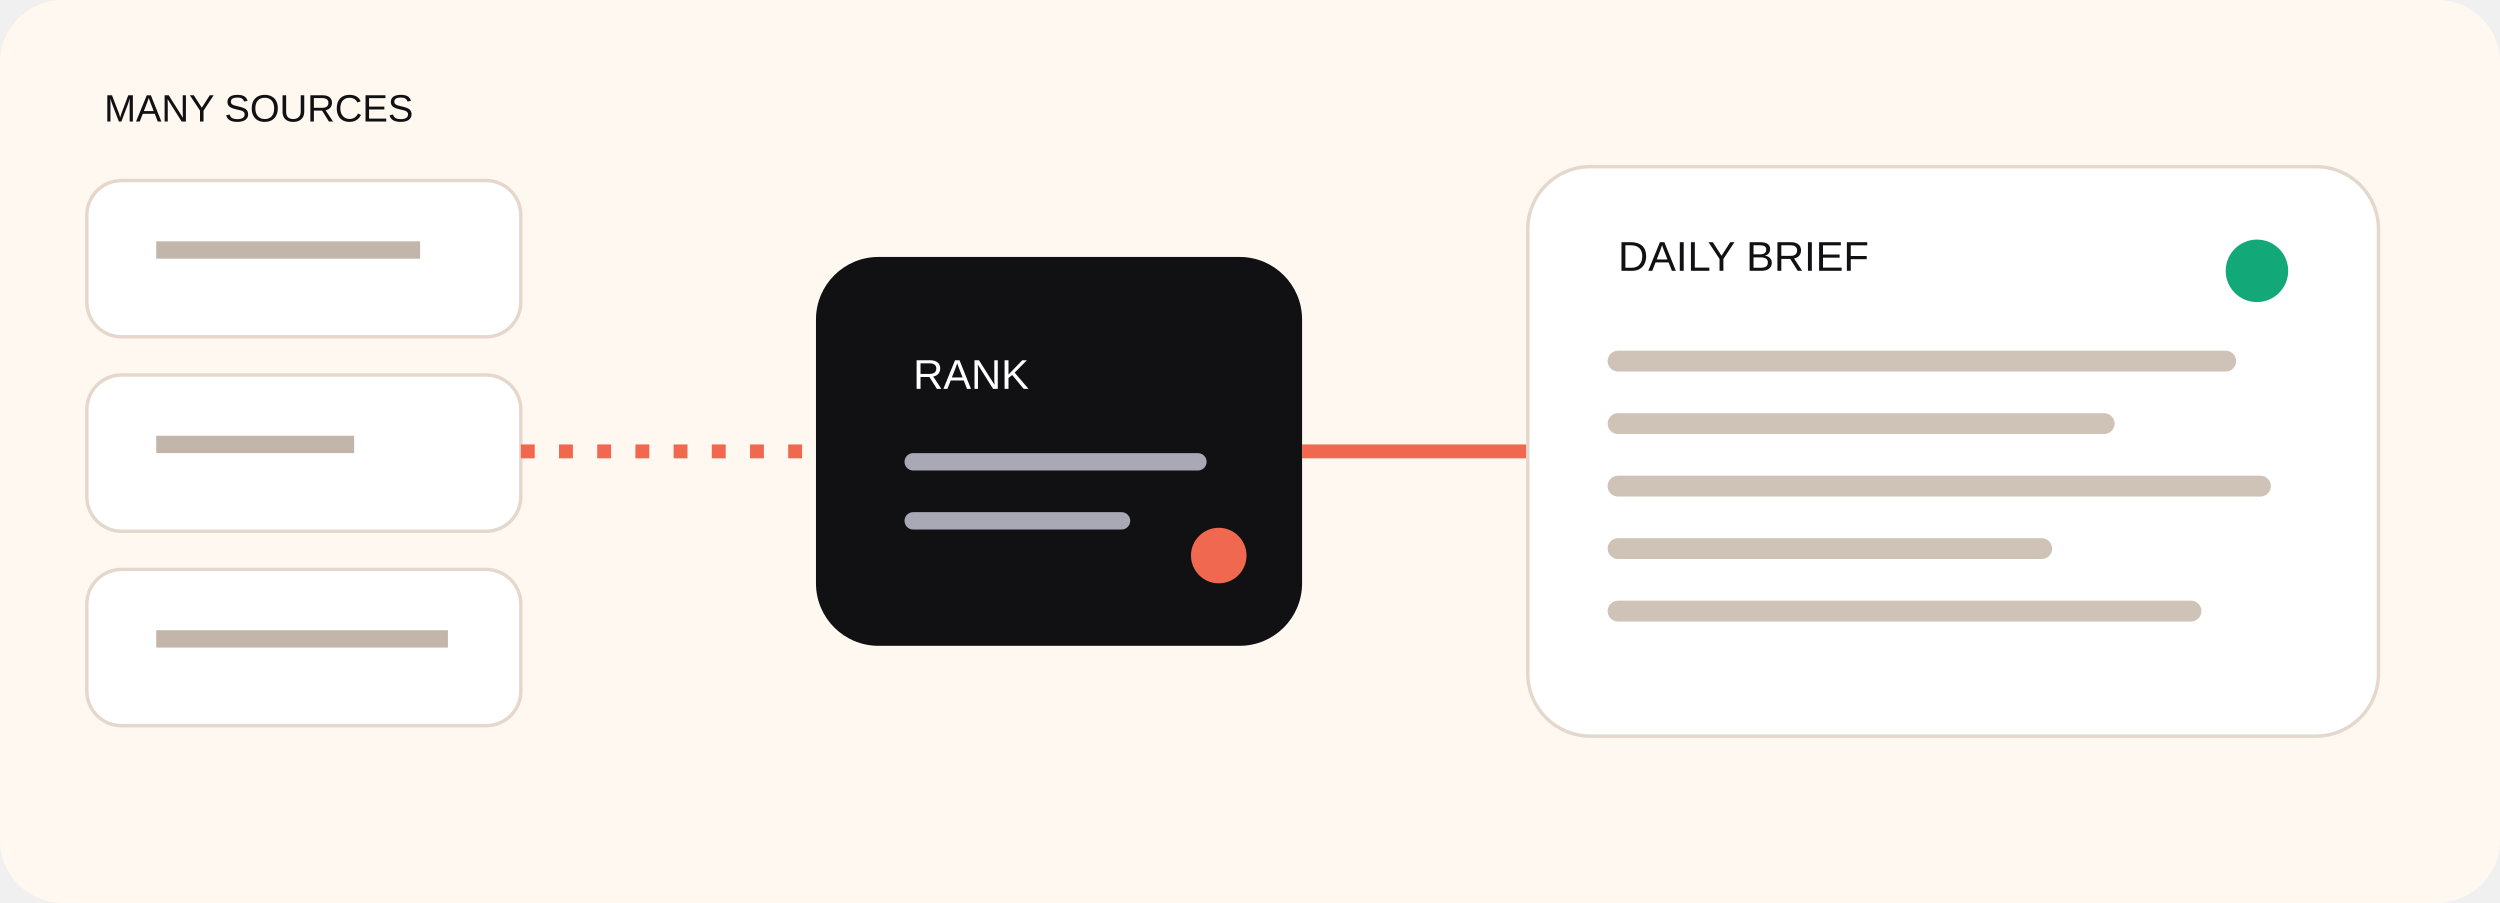
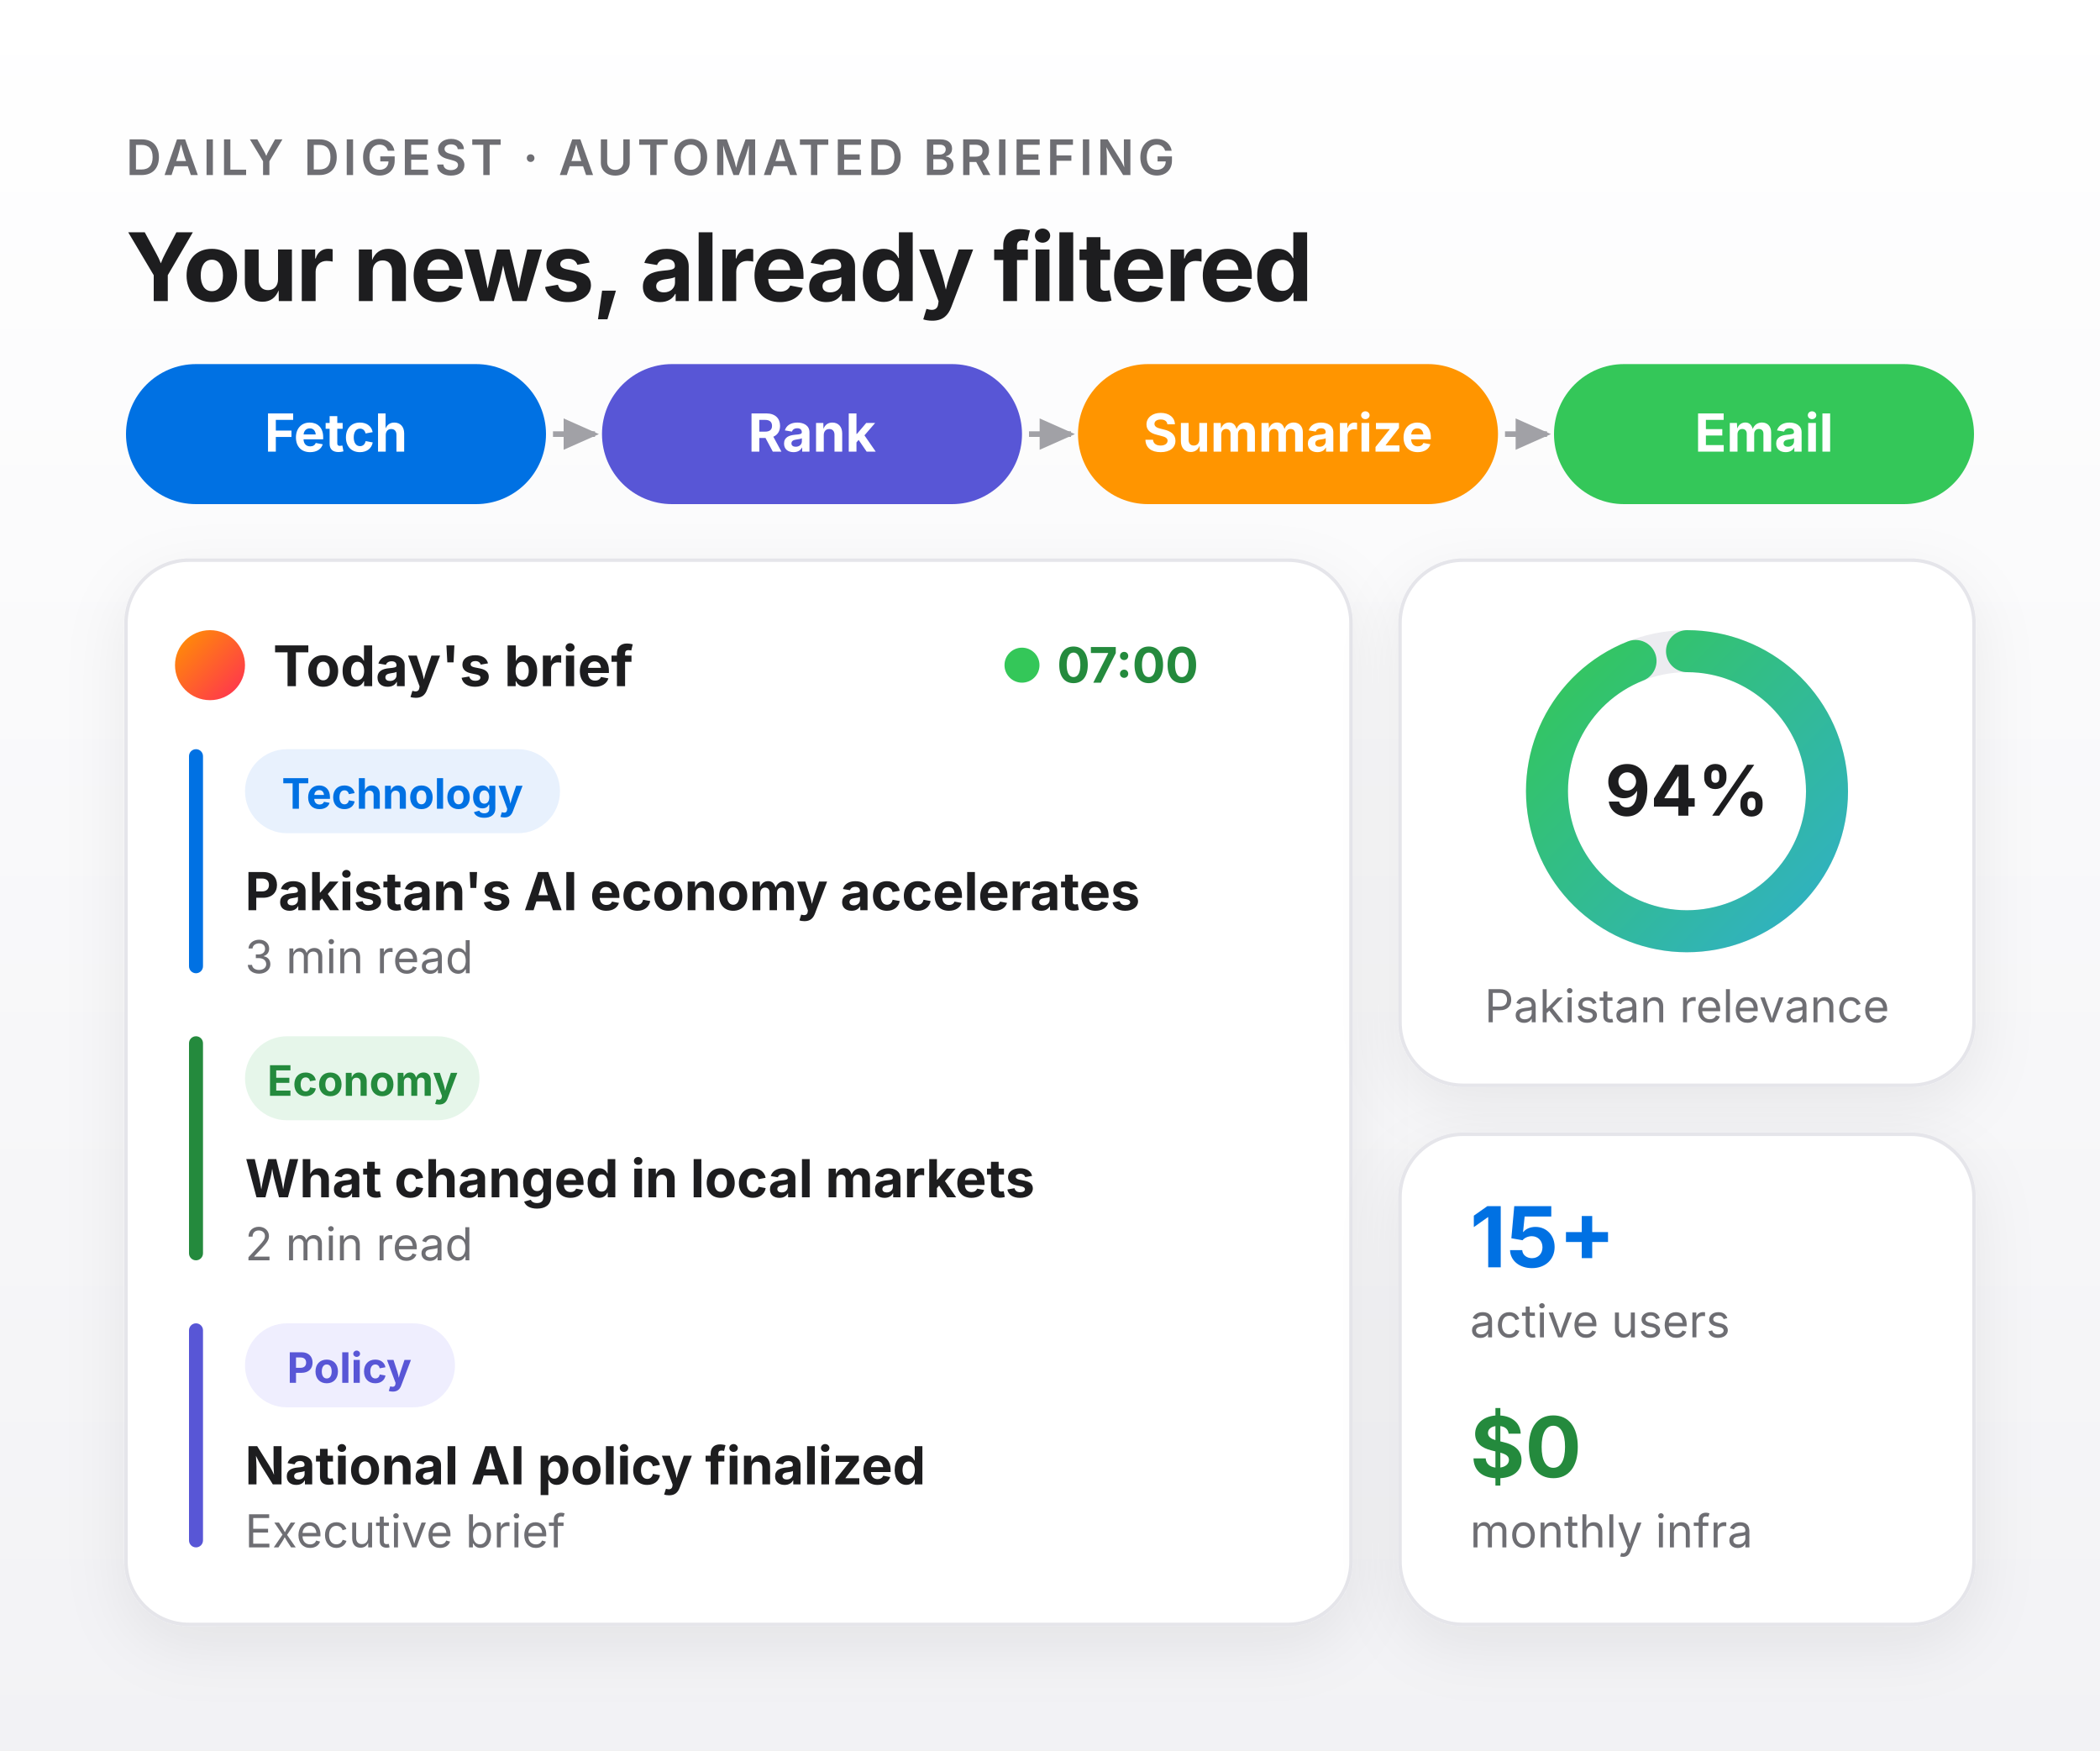
- <svg xmlns="http://www.w3.org/2000/svg" viewBox="0 0 720 260" role="img" aria-labelledby="title desc">
-   <rect width="720" height="260" rx="18" fill="#fff8f1" />
-   <g fill="#fff" stroke="#e4d8cc">
-     <rect x="25" y="52" width="125" height="45" rx="10" />
-     <rect x="25" y="108" width="125" height="45" rx="10" />
-     <rect x="25" y="164" width="125" height="45" rx="10" />
-   </g>
-   <g stroke="#c2b5aa" stroke-width="5">
-     <path d="M45 72h76M45 128h57M45 184h84" />
-   </g>
-   <text x="30" y="35" font-family="Arial,sans-serif" font-size="11" fill="#111113">MANY SOURCES</text>
-   <path d="M150 130h85" stroke="#ef684f" stroke-width="4" stroke-dasharray="4 7" />
-   <rect x="235" y="74" width="140" height="112" rx="18" fill="#111113" />
-   <text x="263" y="112" fill="#fff" font-family="Arial,sans-serif" font-size="12">RANK</text>
-   <path d="M263 133h82M263 150h60" stroke="#a9a9b5" stroke-width="5" stroke-linecap="round" />
-   <circle cx="351" cy="160" r="8" fill="#ef684f" />
-   <path d="M375 130h65" stroke="#ef684f" stroke-width="4" />
-   <rect x="440" y="48" width="245" height="164" rx="18" fill="#fff" stroke="#e4d8cc" />
-   <text x="466" y="78" font-family="Arial,sans-serif" font-size="12" fill="#111113">DAILY BRIEF</text>
-   <path d="M466 104h175M466 122h140M466 140h185M466 158h122M466 176h165" stroke="#cfc2b6" stroke-width="6" stroke-linecap="round" />
-   <circle cx="650" cy="78" r="9" fill="#13a878" />
+ <svg xmlns="http://www.w3.org/2000/svg" viewBox="0 0 600 500" role="img" aria-labelledby="t d">
+   <defs>
+     <linearGradient id="bg" x1="0" y1="0" x2="0" y2="1">
+       <stop offset="0" stop-color="#ffffff" />
+       <stop offset="1" stop-color="#f2f2f5" />
+     </linearGradient>
+     <linearGradient id="accent" x1="0" y1="0" x2="1" y2="0">
+       <stop offset="0" stop-color="#0071e3" />
+       <stop offset="1" stop-color="#5856d6" />
+     </linearGradient>
+     <linearGradient id="accentV" x1="0" y1="1" x2="0" y2="0">
+       <stop offset="0" stop-color="#0071e3" />
+       <stop offset="1" stop-color="#5856d6" />
+     </linearGradient>
+     <linearGradient id="sun" x1="0" y1="0" x2="1" y2="1">
+       <stop offset="0" stop-color="#ff9500" />
+       <stop offset="1" stop-color="#ff2d55" />
+     </linearGradient>
+     <linearGradient id="fresh" x1="0" y1="0" x2="1" y2="1">
+       <stop offset="0" stop-color="#34c759" />
+       <stop offset="1" stop-color="#30b0c7" />
+     </linearGradient>
+     <filter id="sh" x="-10%" y="-10%" width="120%" height="130%">
+       <feDropShadow dx="0" dy="6" stdDeviation="9" flood-color="#000" flood-opacity="0.07" />
+     </filter>
+     <marker id="arr" viewBox="0 0 10 10" refX="8" refY="5" markerWidth="7" markerHeight="7" orient="auto">
+       <path d="M0 1 L9 5 L0 9 z" fill="#a1a1a6" />
+     </marker>
+   </defs>
+   <style>
+   text { font-family: -apple-system, BlinkMacSystemFont, 'SF Pro Display', 'Segoe UI', Inter, Helvetica, Arial, sans-serif; fill: #1d1d1f; }
+   .k { font-size: 14px; font-weight: 600; letter-spacing: .08em; fill: #6e6e73; }
+   .h { font-size: 27px; font-weight: 700; letter-spacing: -.02em; }
+   .s { font-size: 15px; fill: #6e6e73; }
+   .b { font-weight: 700; }
+   .ur { font-family: 'Noto Nastaliq Urdu', 'Jameel Noori Nastaleeq', 'Segoe UI', Tahoma, serif; }
+ </style>
+   <rect width="600" height="500" fill="url(#bg)" />
+   <text x="36" y="50" class="k">DAILY DIGEST · AUTOMATED BRIEFING</text>
+   <text x="36" y="86" class="h">Your news, already filtered</text>
+   <rect x="36" y="104" width="120" height="40" rx="20" fill="#0071e3" />
+   <text x="96" y="129" font-size="15" font-weight="700" text-anchor="middle" style="fill:#ffffff">Fetch</text>
+   <line x1="158" x2="170" y1="124" y2="124" stroke="#a1a1a6" stroke-width="1.6" marker-end="url(#arr)" />
+   <rect x="172" y="104" width="120" height="40" rx="20" fill="#5856d6" />
+   <text x="232" y="129" font-size="15" font-weight="700" text-anchor="middle" style="fill:#ffffff">Rank</text>
+   <line x1="294" x2="306" y1="124" y2="124" stroke="#a1a1a6" stroke-width="1.6" marker-end="url(#arr)" />
+   <rect x="308" y="104" width="120" height="40" rx="20" fill="#ff9500" />
+   <text x="368" y="129" font-size="15" font-weight="700" text-anchor="middle" style="fill:#ffffff">Summarize</text>
+   <line x1="430" x2="442" y1="124" y2="124" stroke="#a1a1a6" stroke-width="1.6" marker-end="url(#arr)" />
+   <rect x="444" y="104" width="120" height="40" rx="20" fill="#34c759" />
+   <text x="504" y="129" font-size="15" font-weight="700" text-anchor="middle" style="fill:#ffffff">Email</text>
+   <rect x="36" y="160" width="350" height="304" rx="18" fill="#ffffff" stroke="#e5e5ea" filter="url(#sh)" />
+   <circle cx="60" cy="190" r="10" fill="url(#sun)" />
+   <text x="78" y="196" font-size="16" font-weight="700" text-anchor="start" style="fill:#1d1d1f">Today's brief</text>
+   <circle cx="292" cy="190" r="5" fill="#34c759" />
+   <text x="302" y="195" font-size="14" font-weight="700" text-anchor="start" style="fill:#248a3d">07:00</text>
+   <rect x="54" y="214" width="4" height="64" rx="2" fill="#0071e3" />
+   <rect x="70" y="214" width="90" height="24" rx="12" fill="#e8f1fd" />
+   <text x="115.0" y="231" font-size="12" font-weight="700" text-anchor="middle" style="fill:#0071e3">Technology</text>
+   <text x="70" y="260" font-size="15" font-weight="700" text-anchor="start" style="fill:#1d1d1f">Pakistan's AI economy accelerates</text>
+   <text x="70" y="278" font-size="13" font-weight="400" text-anchor="start" style="fill:#6e6e73">3 min read</text>
+   <rect x="54" y="296" width="4" height="64" rx="2" fill="#248a3d" />
+   <rect x="70" y="296" width="67" height="24" rx="12" fill="#e6f6ea" />
+   <text x="103.6" y="313" font-size="12" font-weight="700" text-anchor="middle" style="fill:#248a3d">Economy</text>
+   <text x="70" y="342" font-size="15" font-weight="700" text-anchor="start" style="fill:#1d1d1f">What changed in local markets</text>
+   <text x="70" y="360" font-size="13" font-weight="400" text-anchor="start" style="fill:#6e6e73">2 min read</text>
+   <rect x="54" y="378" width="4" height="64" rx="2" fill="#5856d6" />
+   <rect x="70" y="378" width="60" height="24" rx="12" fill="#efeefe" />
+   <text x="99.8" y="395" font-size="12" font-weight="700" text-anchor="middle" style="fill:#5856d6">Policy</text>
+   <text x="70" y="424" font-size="15" font-weight="700" text-anchor="start" style="fill:#1d1d1f">National AI policy finalized</text>
+   <text x="70" y="442" font-size="13" font-weight="400" text-anchor="start" style="fill:#6e6e73">Executive brief</text>
+   <rect x="400" y="160" width="164" height="150" rx="18" fill="#ffffff" stroke="#e5e5ea" filter="url(#sh)" />
+   <circle cx="482" cy="226" r="40" fill="none" stroke="#ececf0" stroke-width="12" />
+   <path d="M482.0 186.0 A40 40 0 1 1 467.3 188.8" stroke="url(#fresh)" stroke-width="12" stroke-linecap="round" fill="none" />
+   <text x="482" y="233" font-size="20" font-weight="700" text-anchor="middle" style="fill:#1d1d1f">94%</text>
+   <text x="482" y="292" font-size="13" font-weight="400" text-anchor="middle" style="fill:#6e6e73">Pakistan relevance</text>
+   <rect x="400" y="324" width="164" height="140" rx="18" fill="#ffffff" stroke="#e5e5ea" filter="url(#sh)" />
+   <text x="420" y="362" font-size="24" font-weight="700" text-anchor="start" style="fill:#0071e3">15+</text>
+   <text x="420" y="382" font-size="13" font-weight="400" text-anchor="start" style="fill:#6e6e73">active users</text>
+   <text x="420" y="422" font-size="24" font-weight="700" text-anchor="start" style="fill:#248a3d">$0</text>
+   <text x="420" y="442" font-size="13" font-weight="400" text-anchor="start" style="fill:#6e6e73">monthly infra</text>
</svg>
